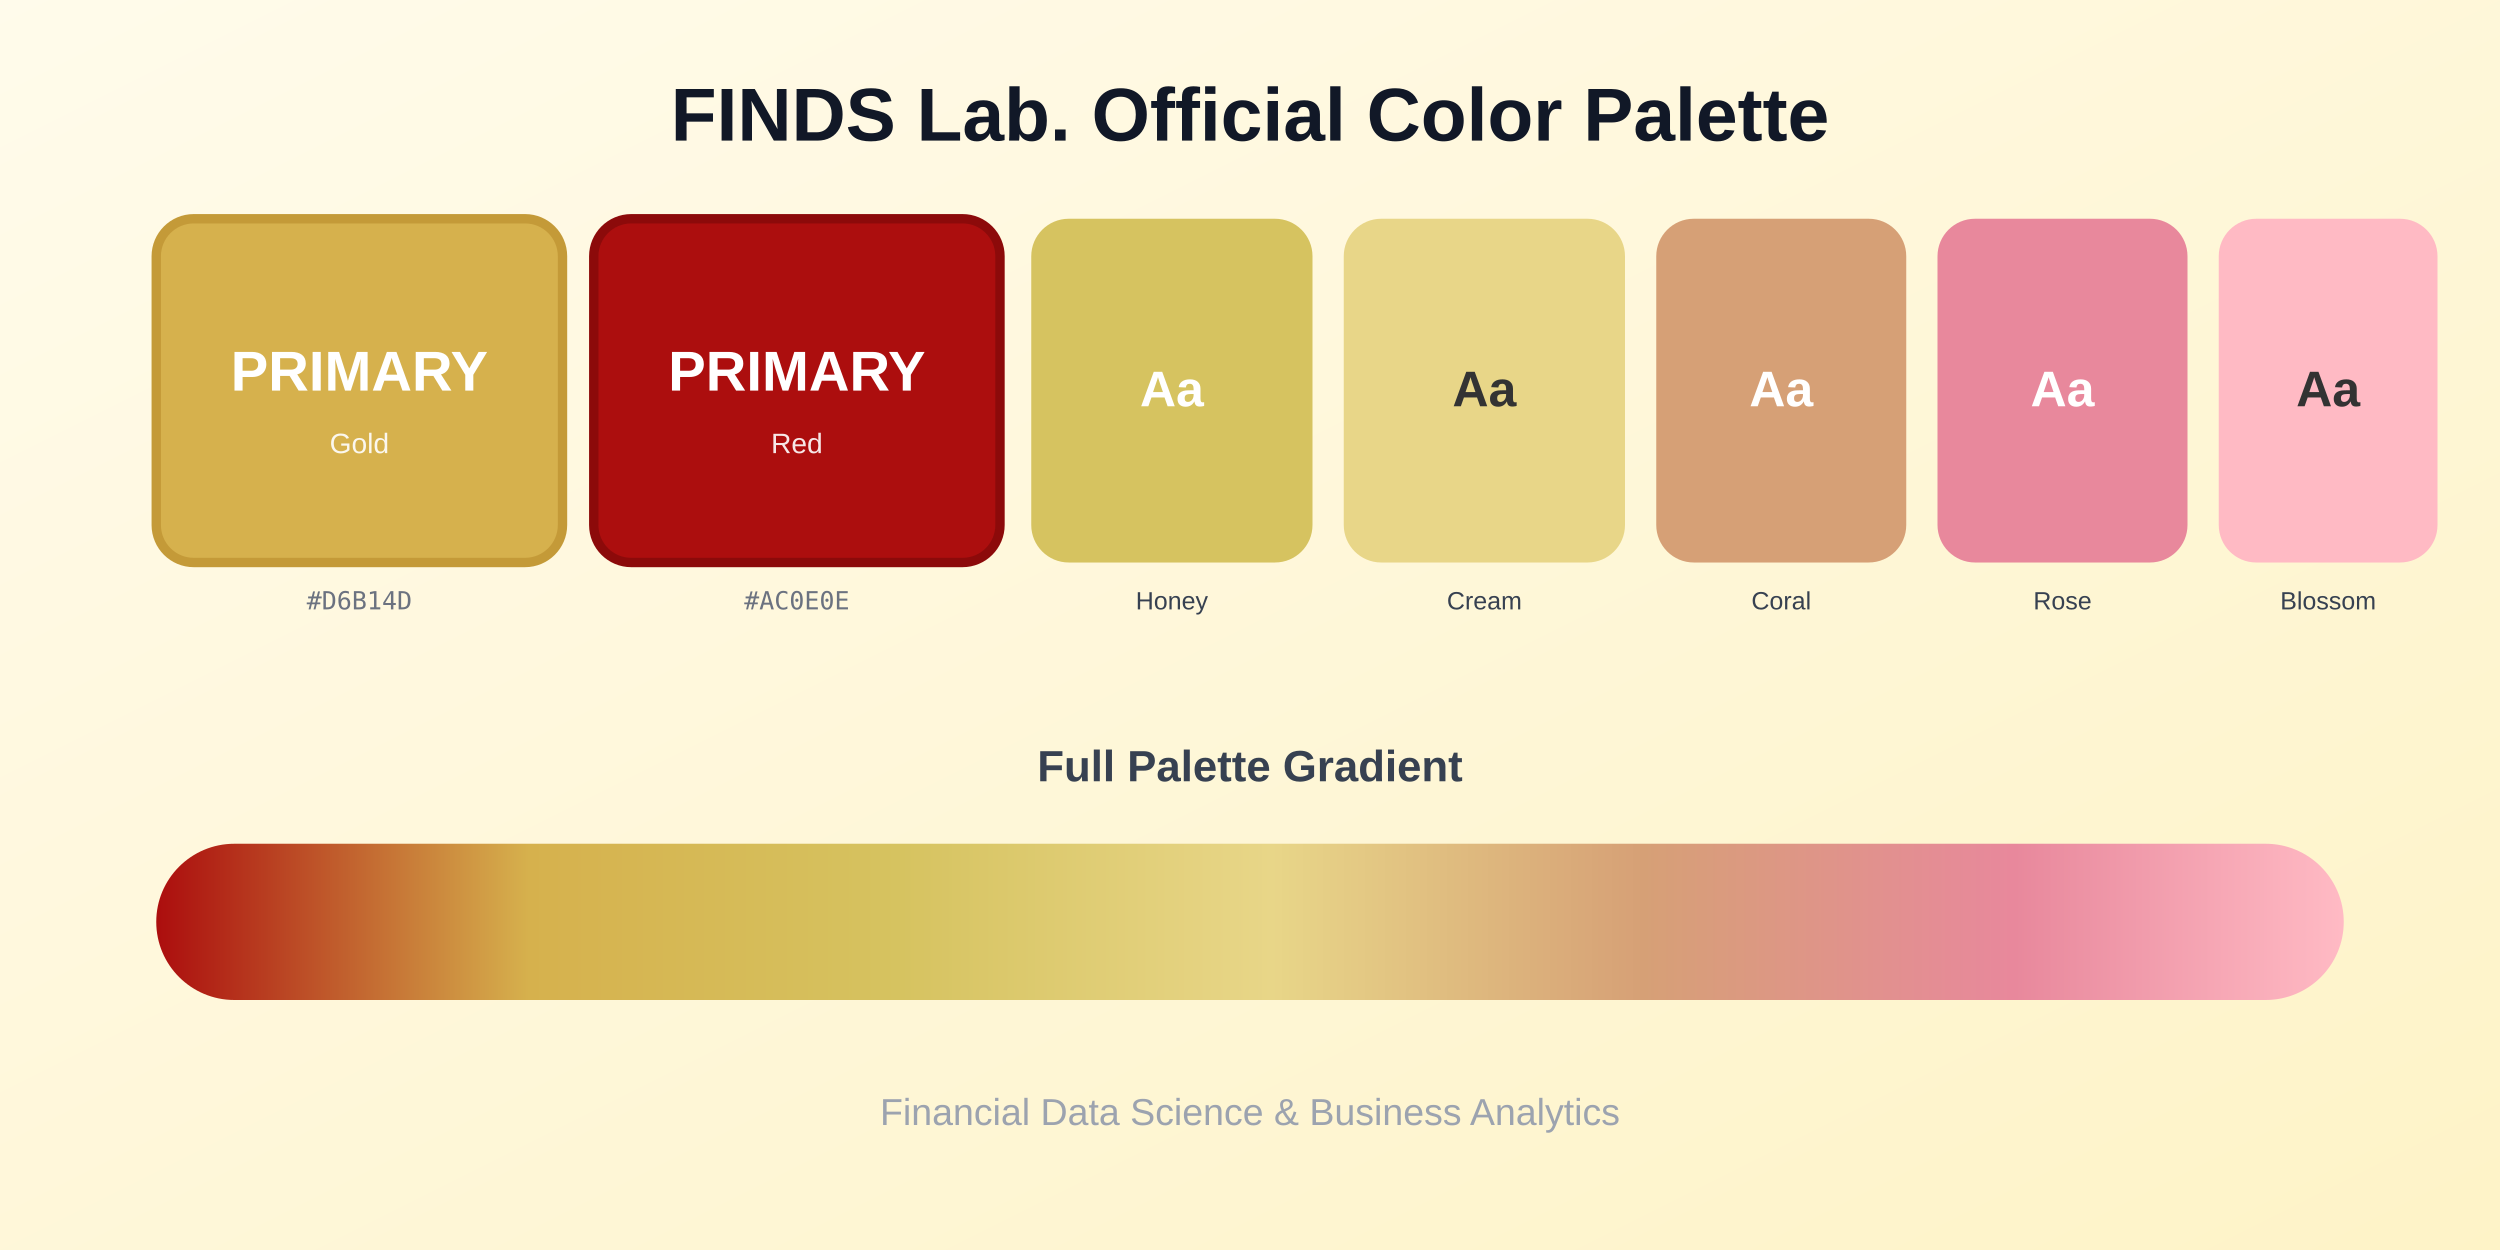
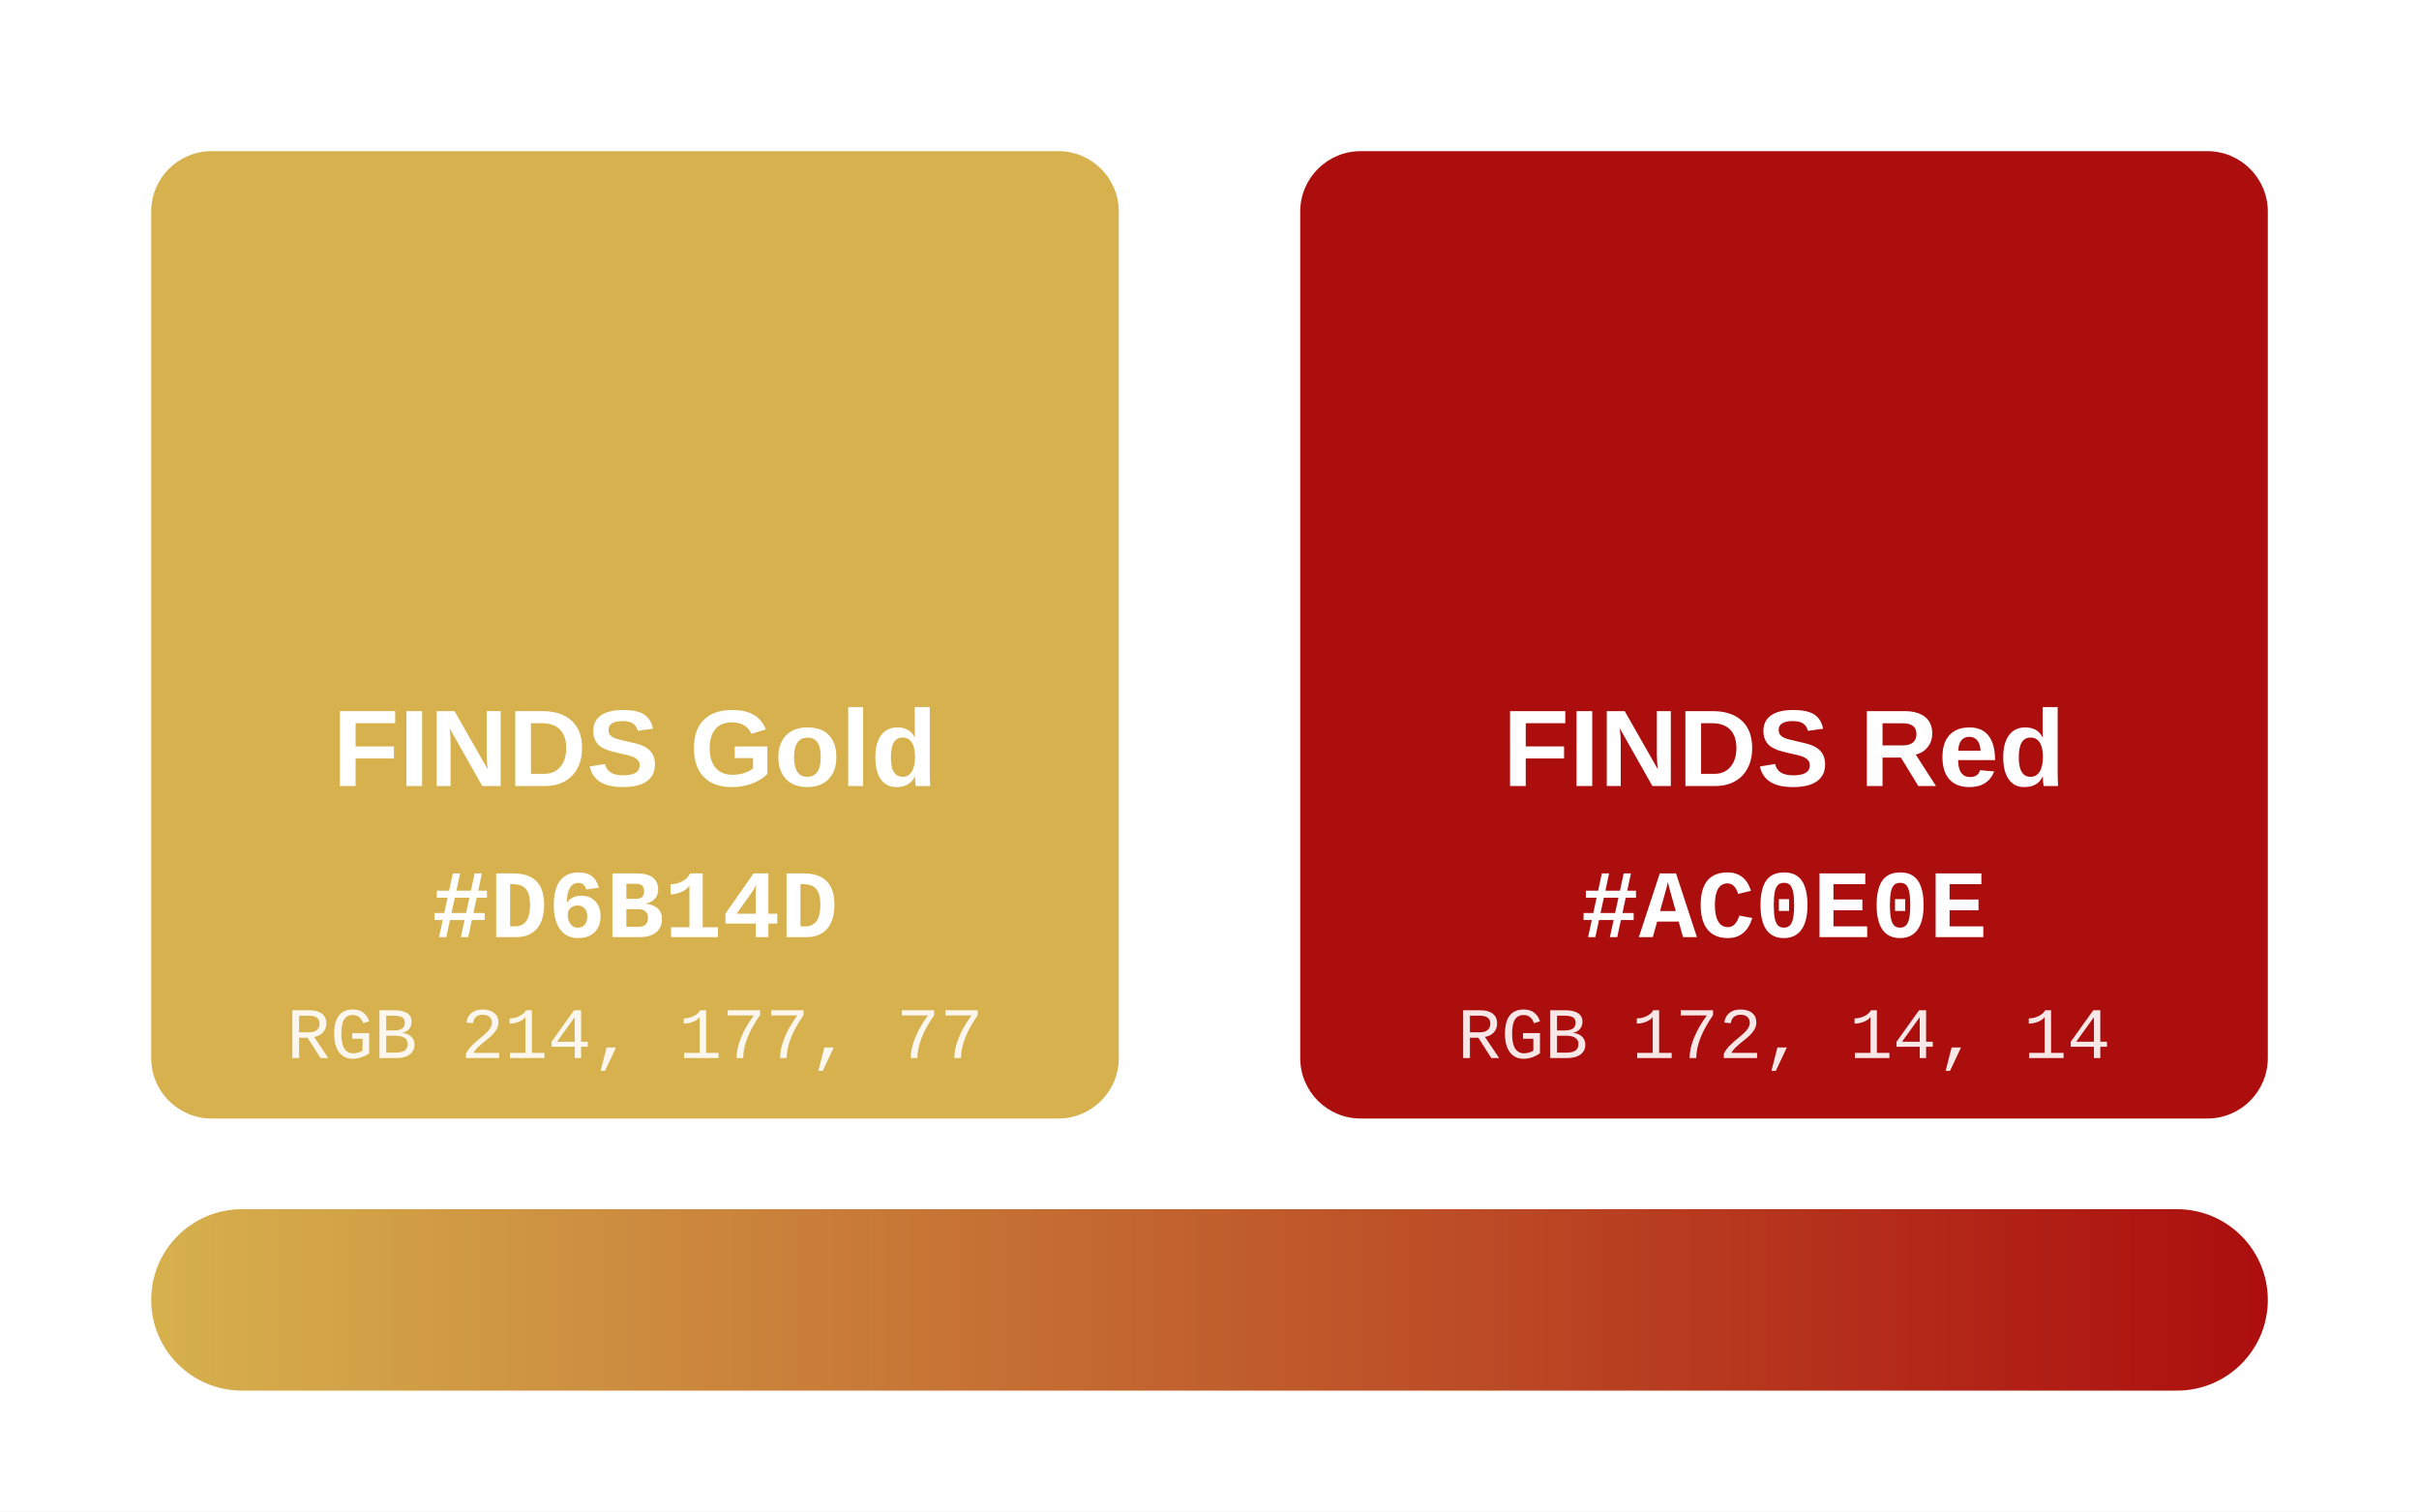
- <svg xmlns="http://www.w3.org/2000/svg" viewBox="0 0 800 400">
+ <svg xmlns="http://www.w3.org/2000/svg" viewBox="0 0 800 500">
+   <rect width="800" height="500" fill="#ffffff" />
+   <rect x="50" y="50" width="320" height="320" rx="20" fill="#D6B14D" />
+   <text x="210" y="260" font-family="Arial, sans-serif" font-size="36" font-weight="bold" fill="white" text-anchor="middle">FINDS Gold</text>
+   <text x="210" y="310" font-family="Courier New, monospace" font-size="32" font-weight="bold" fill="white" text-anchor="middle">#D6B14D</text>
+   <text x="210" y="350" font-family="Courier New, monospace" font-size="24" fill="white" text-anchor="middle" opacity="0.9">RGB 214, 177, 77</text>
+   <rect x="430" y="50" width="320" height="320" rx="20" fill="#AC0E0E" />
+   <text x="590" y="260" font-family="Arial, sans-serif" font-size="36" font-weight="bold" fill="white" text-anchor="middle">FINDS Red</text>
+   <text x="590" y="310" font-family="Courier New, monospace" font-size="32" font-weight="bold" fill="white" text-anchor="middle">#AC0E0E</text>
+   <text x="590" y="350" font-family="Courier New, monospace" font-size="24" fill="white" text-anchor="middle" opacity="0.9">RGB 172, 14, 14</text>
  <defs>
-     <linearGradient id="bgGrad" x1="0%" y1="0%" x2="100%" y2="100%">
-       <stop offset="0%" style="stop-color:#fffbeb;stop-opacity:1" />
-       <stop offset="100%" style="stop-color:#fef3c7;stop-opacity:1" />
+     <linearGradient id="gradBar" x1="0%" y1="0%" x2="100%" y2="0%">
+       <stop offset="0%" style="stop-color:#D6B14D" />
+       <stop offset="100%" style="stop-color:#AC0E0E" />
    </linearGradient>
  </defs>
-   <rect width="800" height="400" fill="url(#bgGrad)" />
-   <text x="400" y="45" font-family="Arial, sans-serif" font-size="24" font-weight="bold" fill="#111827" text-anchor="middle">FINDS Lab. Official Color Palette</text>
-   <rect x="50" y="70" width="130" height="110" rx="12" fill="rgb(214, 177, 77)" stroke="rgb(196, 154, 56)" stroke-width="3" />
-   <text x="115" y="125" font-family="Arial" font-size="18" font-weight="bold" fill="white" text-anchor="middle">PRIMARY</text>
-   <text x="115" y="145" font-family="Arial" font-size="9" fill="white" text-anchor="middle" opacity="0.9">Gold</text>
-   <text x="115" y="195" font-family="monospace" font-size="8" fill="#6b7280" text-anchor="middle">#D6B14D</text>
-   <rect x="190" y="70" width="130" height="110" rx="12" fill="rgb(172, 14, 14)" stroke="rgb(140, 10, 10)" stroke-width="3" />
-   <text x="255" y="125" font-family="Arial" font-size="18" font-weight="bold" fill="white" text-anchor="middle">PRIMARY</text>
-   <text x="255" y="145" font-family="Arial" font-size="9" fill="white" text-anchor="middle" opacity="0.9">Red</text>
-   <text x="255" y="195" font-family="monospace" font-size="8" fill="#6b7280" text-anchor="middle">#AC0E0E</text>
-   <rect x="330" y="70" width="90" height="110" rx="12" fill="rgb(214, 195, 96)" />
-   <text x="375" y="130" font-family="Arial" font-size="16" font-weight="bold" fill="white" text-anchor="middle">Aa</text>
-   <text x="375" y="195" font-family="Arial" font-size="8" fill="#374151" text-anchor="middle">Honey</text>
-   <rect x="430" y="70" width="90" height="110" rx="12" fill="rgb(232, 214, 136)" />
-   <text x="475" y="130" font-family="Arial" font-size="16" font-weight="bold" fill="#333" text-anchor="middle">Aa</text>
-   <text x="475" y="195" font-family="Arial" font-size="8" fill="#374151" text-anchor="middle">Cream</text>
-   <rect x="530" y="70" width="80" height="110" rx="12" fill="rgb(214, 160, 118)" />
-   <text x="570" y="130" font-family="Arial" font-size="16" font-weight="bold" fill="white" text-anchor="middle">Aa</text>
-   <text x="570" y="195" font-family="Arial" font-size="8" fill="#374151" text-anchor="middle">Coral</text>
-   <rect x="620" y="70" width="80" height="110" rx="12" fill="rgb(232, 136, 156)" />
-   <text x="660" y="130" font-family="Arial" font-size="16" font-weight="bold" fill="white" text-anchor="middle">Aa</text>
-   <text x="660" y="195" font-family="Arial" font-size="8" fill="#374151" text-anchor="middle">Rose</text>
-   <rect x="710" y="70" width="70" height="110" rx="12" fill="rgb(255, 186, 196)" />
-   <text x="745" y="130" font-family="Arial" font-size="16" font-weight="bold" fill="#333" text-anchor="middle">Aa</text>
-   <text x="745" y="195" font-family="Arial" font-size="8" fill="#374151" text-anchor="middle">Blossom</text>
-   <defs>
-     <linearGradient id="fullGrad" x1="0%" y1="0%" x2="100%" y2="0%">
-       <stop offset="0%" style="stop-color:rgb(172, 14, 14)" />
-       <stop offset="17%" style="stop-color:rgb(214, 177, 77)" />
-       <stop offset="34%" style="stop-color:rgb(214, 195, 96)" />
-       <stop offset="51%" style="stop-color:rgb(232, 214, 136)" />
-       <stop offset="68%" style="stop-color:rgb(214, 160, 118)" />
-       <stop offset="85%" style="stop-color:rgb(232, 136, 156)" />
-       <stop offset="100%" style="stop-color:rgb(255, 186, 196)" />
-     </linearGradient>
-   </defs>
-   <text x="400" y="250" font-family="Arial" font-size="14" font-weight="bold" fill="#374151" text-anchor="middle">Full Palette Gradient</text>
-   <rect x="50" y="270" width="700" height="50" rx="25" fill="url(#fullGrad)" />
-   <text x="400" y="360" font-family="Arial" font-size="12" fill="#9ca3af" text-anchor="middle">Financial Data Science &amp; Business Analytics</text>
+   <rect x="50" y="400" width="700" height="60" rx="30" fill="url(#gradBar)" />
</svg>
